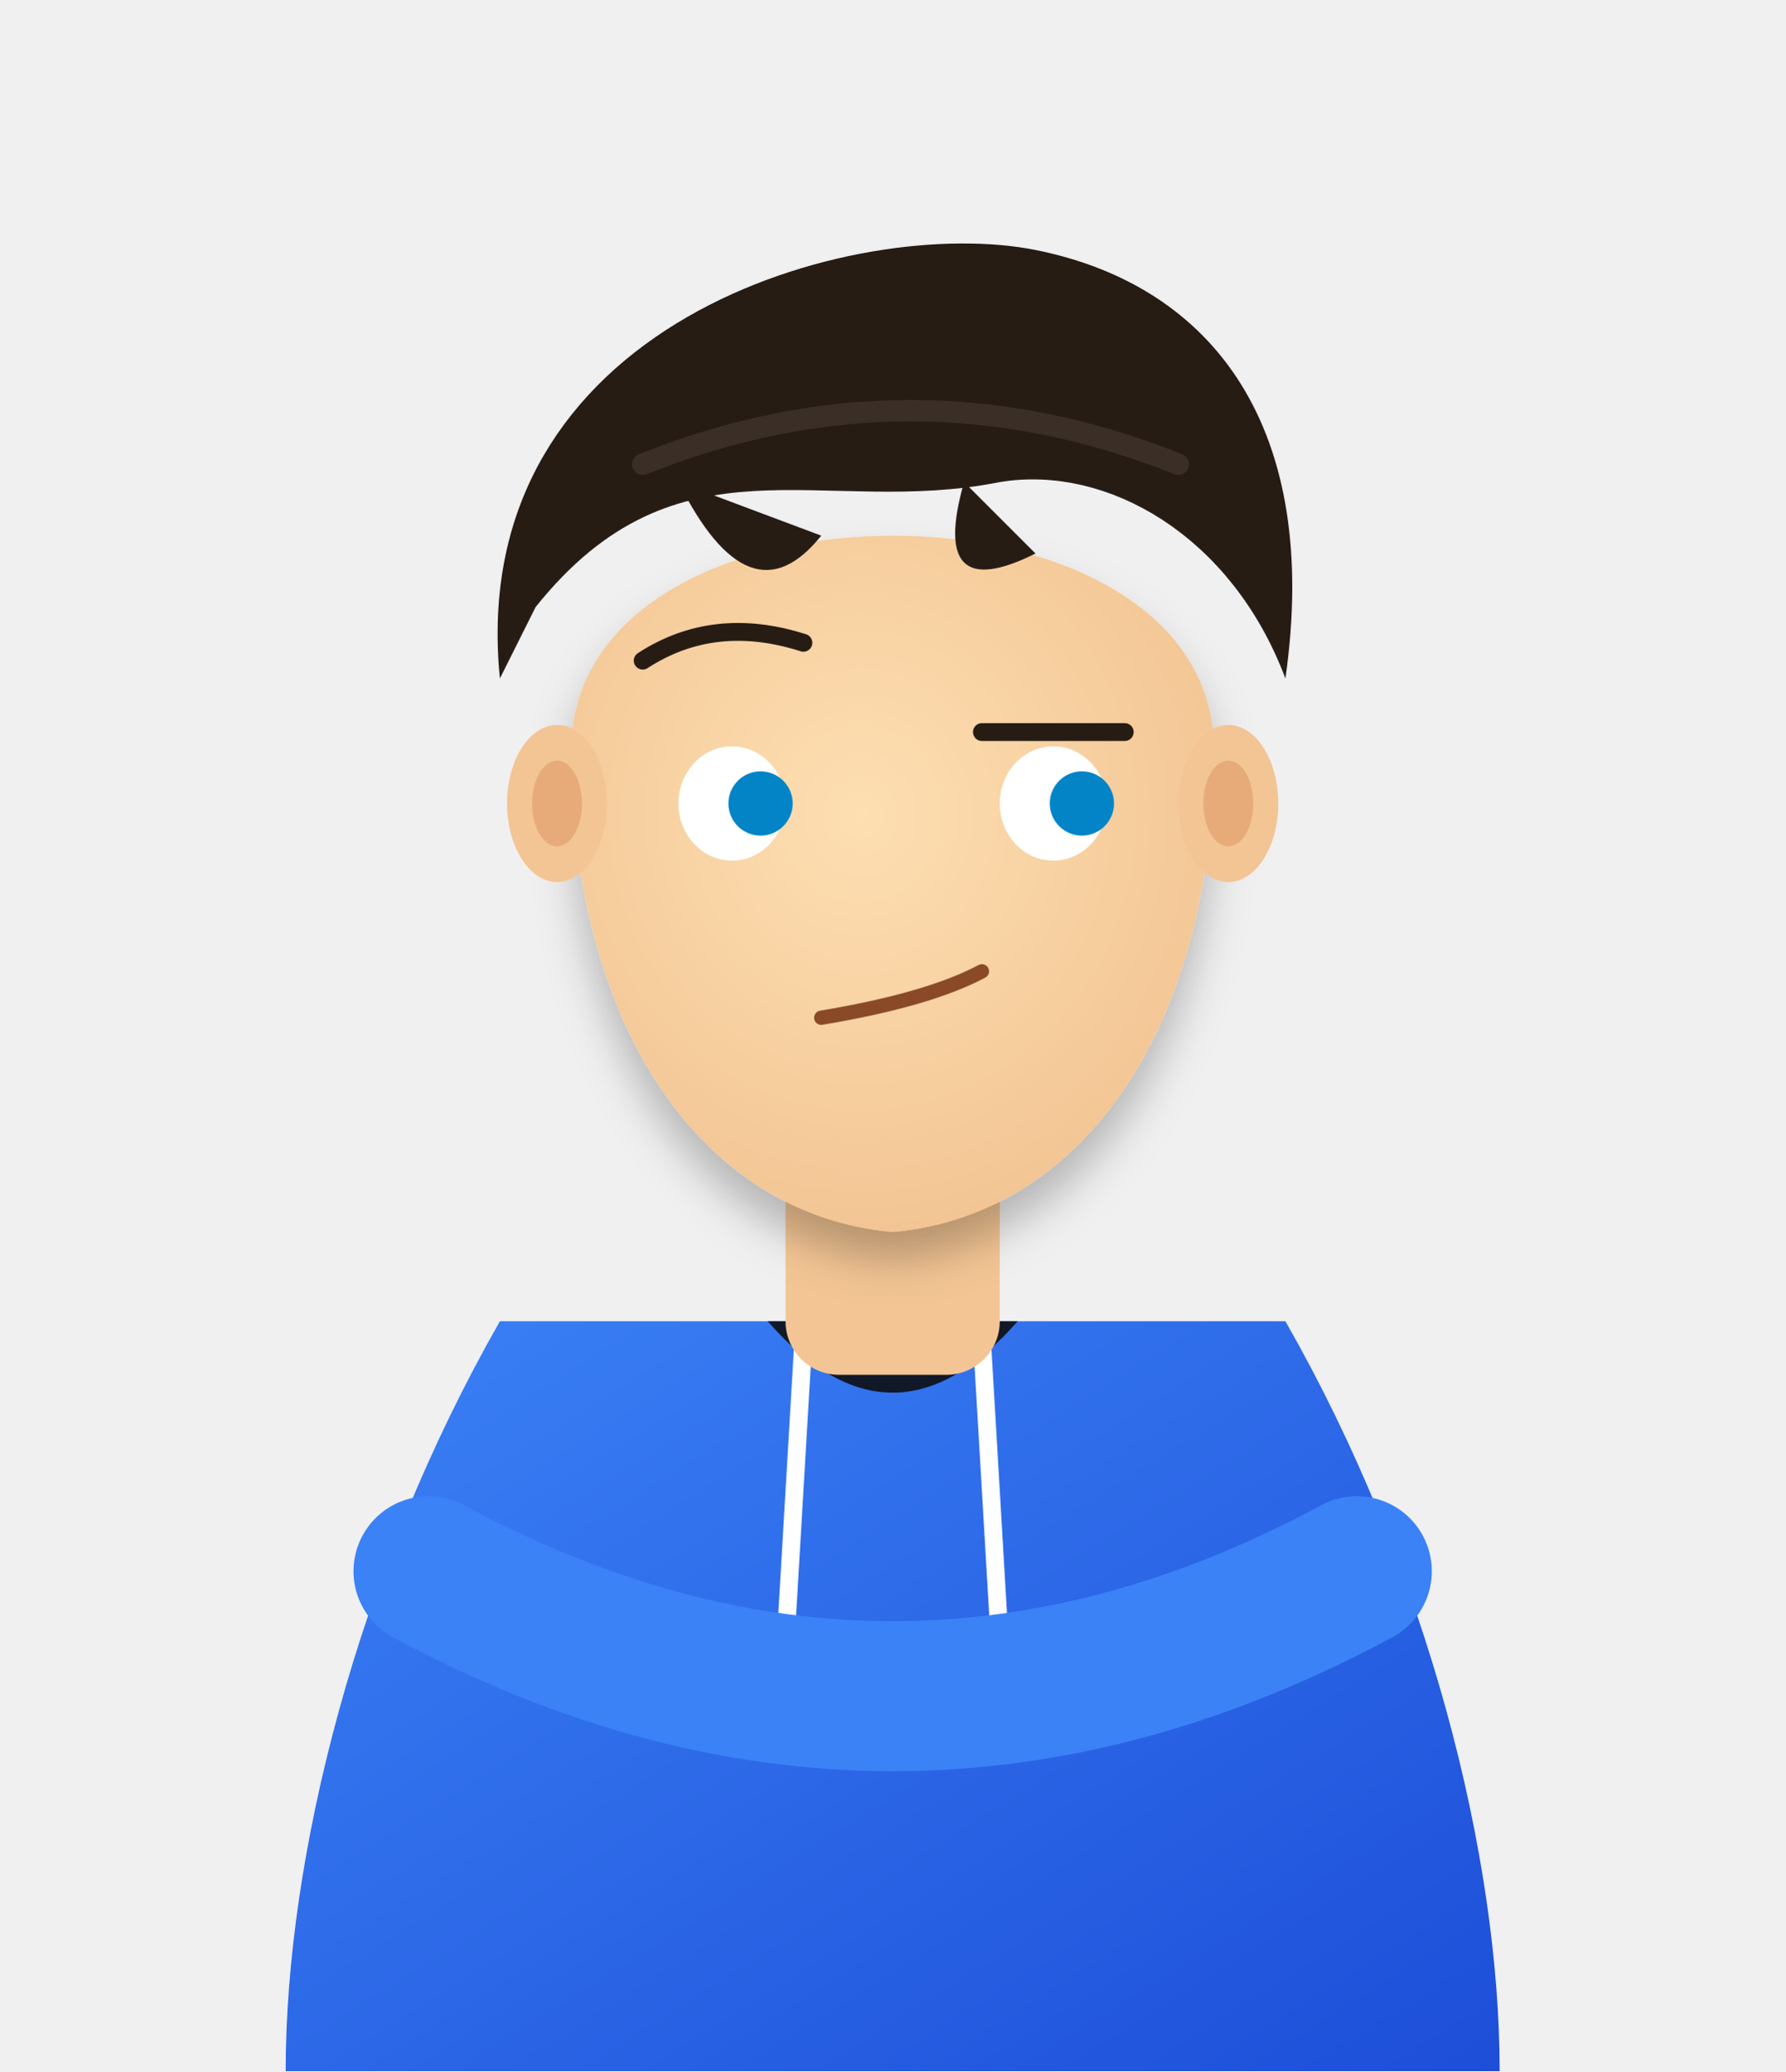
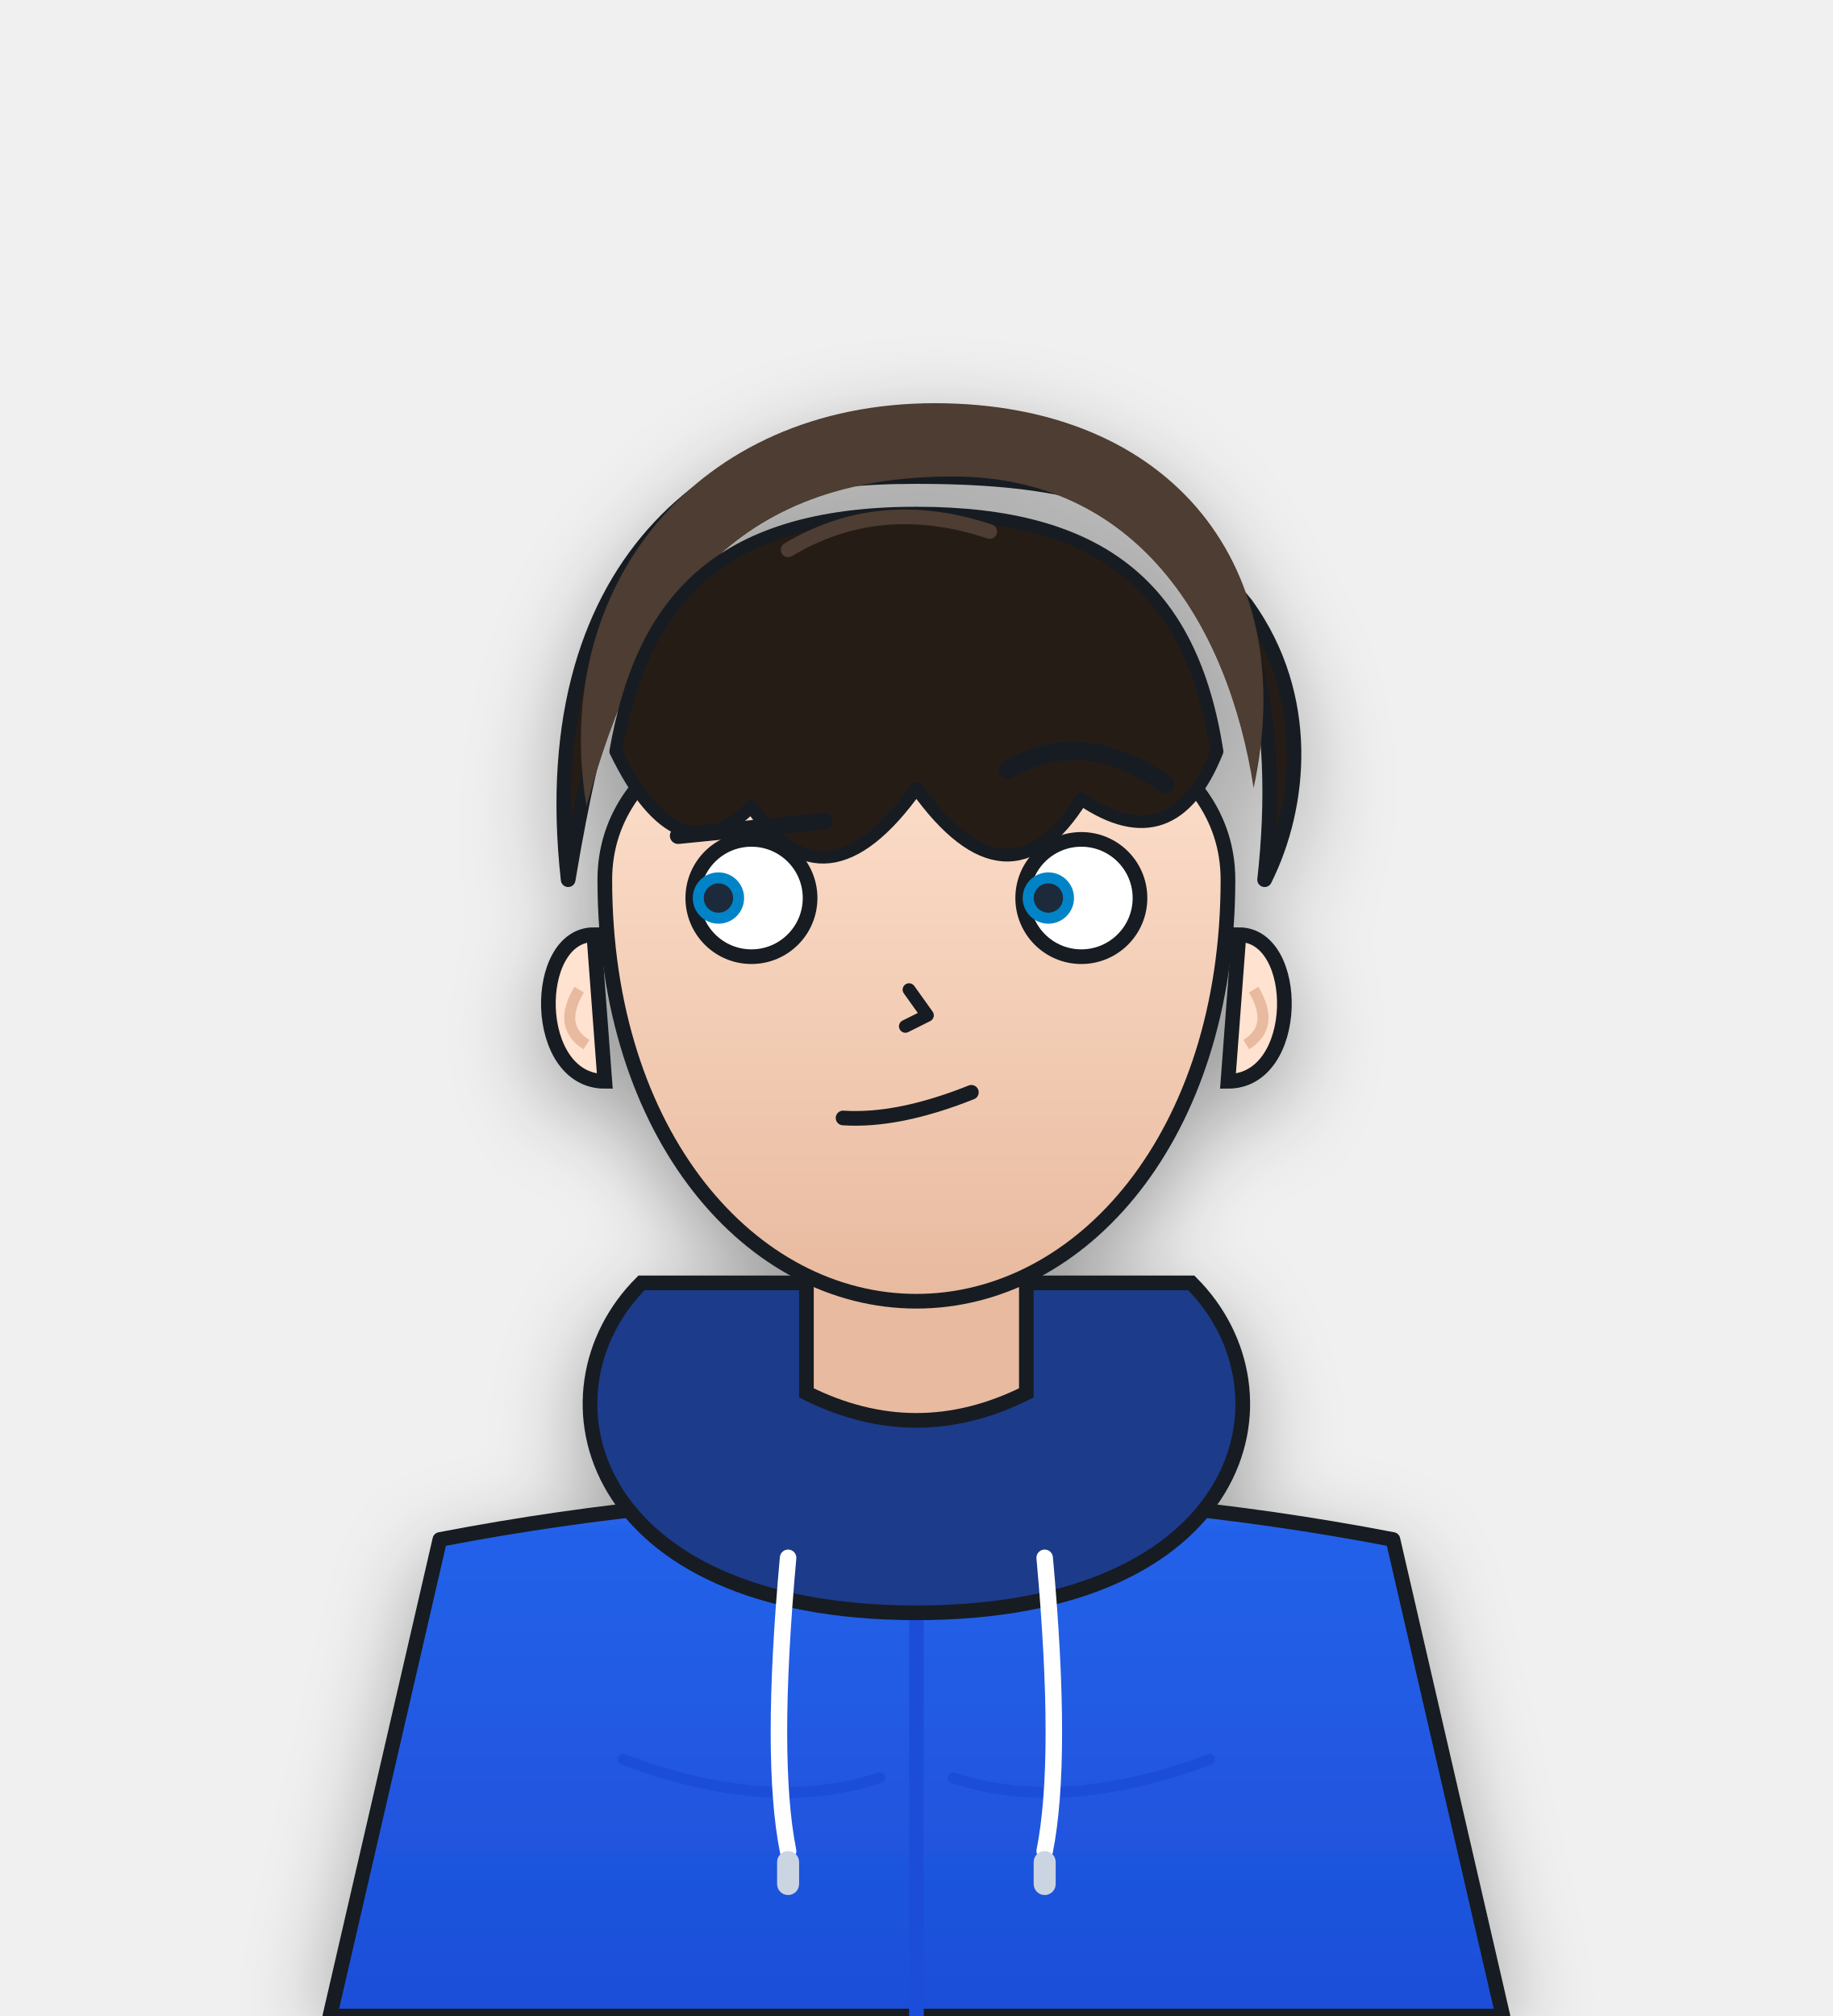
- <svg xmlns="http://www.w3.org/2000/svg" viewBox="0 0 500 580" width="100%" height="100%">
+ <svg xmlns="http://www.w3.org/2000/svg" viewBox="0 0 500 550" width="100%" height="100%">
  <defs>
-     <radialGradient id="skinGrad" cx="45%" cy="40%" r="60%">
-       <stop offset="0%" stop-color="#FDDFB2" />
-       <stop offset="100%" stop-color="#F3C594" />
-     </radialGradient>
-     <linearGradient id="hoodieGrad" x1="0%" y1="0%" x2="100%" y2="100%">
-       <stop offset="0%" stop-color="#3B82F6" />
+     <filter id="softShadow" x="-10%" y="-10%" width="120%" height="120%">
+       <feDropShadow dx="0" dy="8" stdDeviation="12" flood-color="#000" flood-opacity="0.35" />
+     </filter>
+     <linearGradient id="skinGrad" x1="0" y1="0" x2="0" y2="1">
+       <stop offset="0%" stop-color="#FFE2CF" />
+       <stop offset="100%" stop-color="#E8BA9F" />
+     </linearGradient>
+     <linearGradient id="hoodieGrad" x1="0" y1="0" x2="0" y2="1">
+       <stop offset="0%" stop-color="#2563EB" />
      <stop offset="100%" stop-color="#1D4ED8" />
    </linearGradient>
-     <filter id="softShadow" x="-20%" y="-20%" width="140%" height="140%">
-       <feDropShadow dx="0" dy="8" stdDeviation="6" flood-opacity="0.25" />
-     </filter>
  </defs>
-   <path d="M 140 370 C 100 440, 80 520, 80 580 L 420 580 C 420 520, 400 440, 360 370 Z" fill="url(#hoodieGrad)" />
-   <path d="M 215 370 Q 250 410 285 370 Z" fill="#111827" />
-   <line x1="225" y1="375" x2="220" y2="460" stroke="#FFFFFF" stroke-width="5" stroke-linecap="round" />
-   <line x1="275" y1="375" x2="280" y2="460" stroke="#FFFFFF" stroke-width="5" stroke-linecap="round" />
-   <circle cx="220" cy="463" r="5" fill="#E2E8F0" />
-   <circle cx="280" cy="463" r="5" fill="#E2E8F0" />
-   <rect x="220" y="300" width="60" height="85" rx="15" fill="#F3C594" />
-   <path d="M 160 210 C 160 130, 340 130, 340 210 C 340 285, 305 340, 250 345 C 195 340, 160 285, 160 210 Z" fill="url(#skinGrad)" filter="url(#softShadow)" />
-   <ellipse cx="156" cy="225" rx="14" ry="22" fill="#F3C594" />
-   <ellipse cx="344" cy="225" rx="14" ry="22" fill="#F3C594" />
-   <ellipse cx="156" cy="225" rx="7" ry="12" fill="#E7AB79" />
-   <ellipse cx="344" cy="225" rx="7" ry="12" fill="#E7AB79" />
-   <path d="M 120 440 Q 250 510 380 440" stroke="#3B82F6" stroke-width="42" stroke-linecap="round" fill="none" />
-   <ellipse cx="205" cy="225" rx="15" ry="16" fill="#FFFFFF" />
-   <ellipse cx="295" cy="225" rx="15" ry="16" fill="#FFFFFF" />
-   <circle cx="213" cy="225" r="9" fill="#0284C7" />
-   <circle cx="303" cy="225" r="9" fill="#0284C7" />
-   <path d="M 180 185 Q 200 172 225 180" stroke="#261C14" stroke-width="5" stroke-linecap="round" fill="none" />
-   <path d="M 275 205 L 315 205" stroke="#261C14" stroke-width="5" stroke-linecap="round" />
-   <path d="M 230 285 Q 260 280 275 272" stroke="#8A4A28" stroke-width="4" stroke-linecap="round" fill="none" />
-   <path d="M 140 190 C 130 90, 240 60, 290 70 C 340 80, 370 120, 360 190 C 345 150, 310 130, 280 135 C 230 145, 190 120, 150 170 Z" fill="#261C14" />
-   <path d="M 180 130 C 230 110, 280 110, 330 130" stroke="#4A3B32" stroke-width="6" stroke-linecap="round" fill="none" opacity="0.6" />
-   <path d="M 190 135 Q 210 175 230 150" fill="#261C14" />
-   <path d="M 270 135 Q 260 170 290 155" fill="#261C14" />
+   <g filter="url(#softShadow)">
+     <path d="M 120 420 Q 250 395 380 420 L 410 550 L 90 550 Z" fill="url(#hoodieGrad)" stroke="#181B20" stroke-width="4" stroke-linejoin="round" />
+     <path d="M 250 435 L 250 550" stroke="#1D4ED8" stroke-width="4" stroke-linecap="round" />
+     <path d="M 170 480 Q 210 495 240 485" stroke="#1D4ED8" stroke-width="3" stroke-linecap="round" fill="none" />
+     <path d="M 330 480 Q 290 495 260 485" stroke="#1D4ED8" stroke-width="3" stroke-linecap="round" fill="none" />
+     <path d="M 175 350 C 145 380 160 440 250 440 C 340 440 355 380 325 350 Z" fill="#1E3A8A" stroke="#181B20" stroke-width="4" />
+     <path d="M 215 425 Q 210 480 215 505" stroke="#FFFFFF" stroke-width="4.5" stroke-linecap="round" fill="none" />
+     <rect x="212" y="505" width="6" height="12" rx="3" fill="#CBD5E1" />
+     <path d="M 285 425 Q 290 480 285 505" stroke="#FFFFFF" stroke-width="4.5" stroke-linecap="round" fill="none" />
+     <rect x="282" y="505" width="6" height="12" rx="3" fill="#CBD5E1" />
+     <path d="M 220 330 L 220 380 Q 250 395 280 380 L 280 330 Z" fill="#E8BA9F" stroke="#181B20" stroke-width="4" />
+     <path d="M 162 255 C 145 255 145 295 165 295 Z" fill="#FFE2CF" stroke="#181B20" stroke-width="4" />
+     <path d="M 158 270 Q 152 280 160 285" stroke="#E8BA9F" stroke-width="3" fill="none" />
+     <path d="M 338 255 C 355 255 355 295 335 295 Z" fill="#FFE2CF" stroke="#181B20" stroke-width="4" />
+     <path d="M 342 270 Q 348 280 340 285" stroke="#E8BA9F" stroke-width="3" fill="none" />
+     <path d="M 165 240 C 165 170 335 170 335 240 C 335 310 295 355 250 355 C 205 355 165 310 165 240 Z" fill="url(#skinGrad)" stroke="#181B20" stroke-width="4" stroke-linejoin="round" />
+     <path d="M 248 270 L 253 277 L 247 280" stroke="#181B20" stroke-width="3.5" stroke-linecap="round" stroke-linejoin="round" fill="none" />
+     <path d="M 155 240 C 145 150 200 115 250 115 C 310 115 355 150 345 240 C 355 220 358 190 340 165 C 320 140 300 130 250 130 C 190 130 170 150 155 240 Z" fill="#271E18" stroke="#181B20" stroke-width="4" stroke-linejoin="round" />
+     <path d="M 160 220 C 150 160 190 110 255 110 C 320 110 355 155 342 215 C 335 170 310 130 260 130 C 200 130 175 165 160 220 Z" fill="#4E3C32" />
+     <path d="M 168 205 Q 185 240 205 220 Q 225 250 250 215 Q 275 250 295 218 Q 320 235 332 205 C 325 160 300 140 250 140 C 195 140 175 165 168 205 Z" fill="#271E18" stroke="#181B20" stroke-width="3.5" stroke-linejoin="round" />
+     <path d="M 215 150 Q 240 135 270 145" stroke="#4E3C32" stroke-width="4" stroke-linecap="round" fill="none" />
+     <ellipse cx="205" cy="245" rx="16" ry="16" fill="#FFFFFF" stroke="#181B20" stroke-width="4" />
+     <circle cx="196" cy="245" r="7" fill="#0284C7" />
+     <circle cx="196" cy="245" r="4" fill="#1E293B" />
+     <ellipse cx="295" cy="245" rx="16" ry="16" fill="#FFFFFF" stroke="#181B20" stroke-width="4" />
+     <circle cx="286" cy="245" r="7" fill="#0284C7" />
+     <circle cx="286" cy="245" r="4" fill="#1E293B" />
+     <path d="M 185 228 L 225 224" stroke="#181B20" stroke-width="4.5" stroke-linecap="round" />
+     <path d="M 275 210 Q 295 198 318 214" stroke="#181B20" stroke-width="5" stroke-linecap="round" fill="none" />
+     <path d="M 230 305 Q 245 306 265 298" stroke="#181B20" stroke-width="4" stroke-linecap="round" fill="none" />
+   </g>
</svg>
